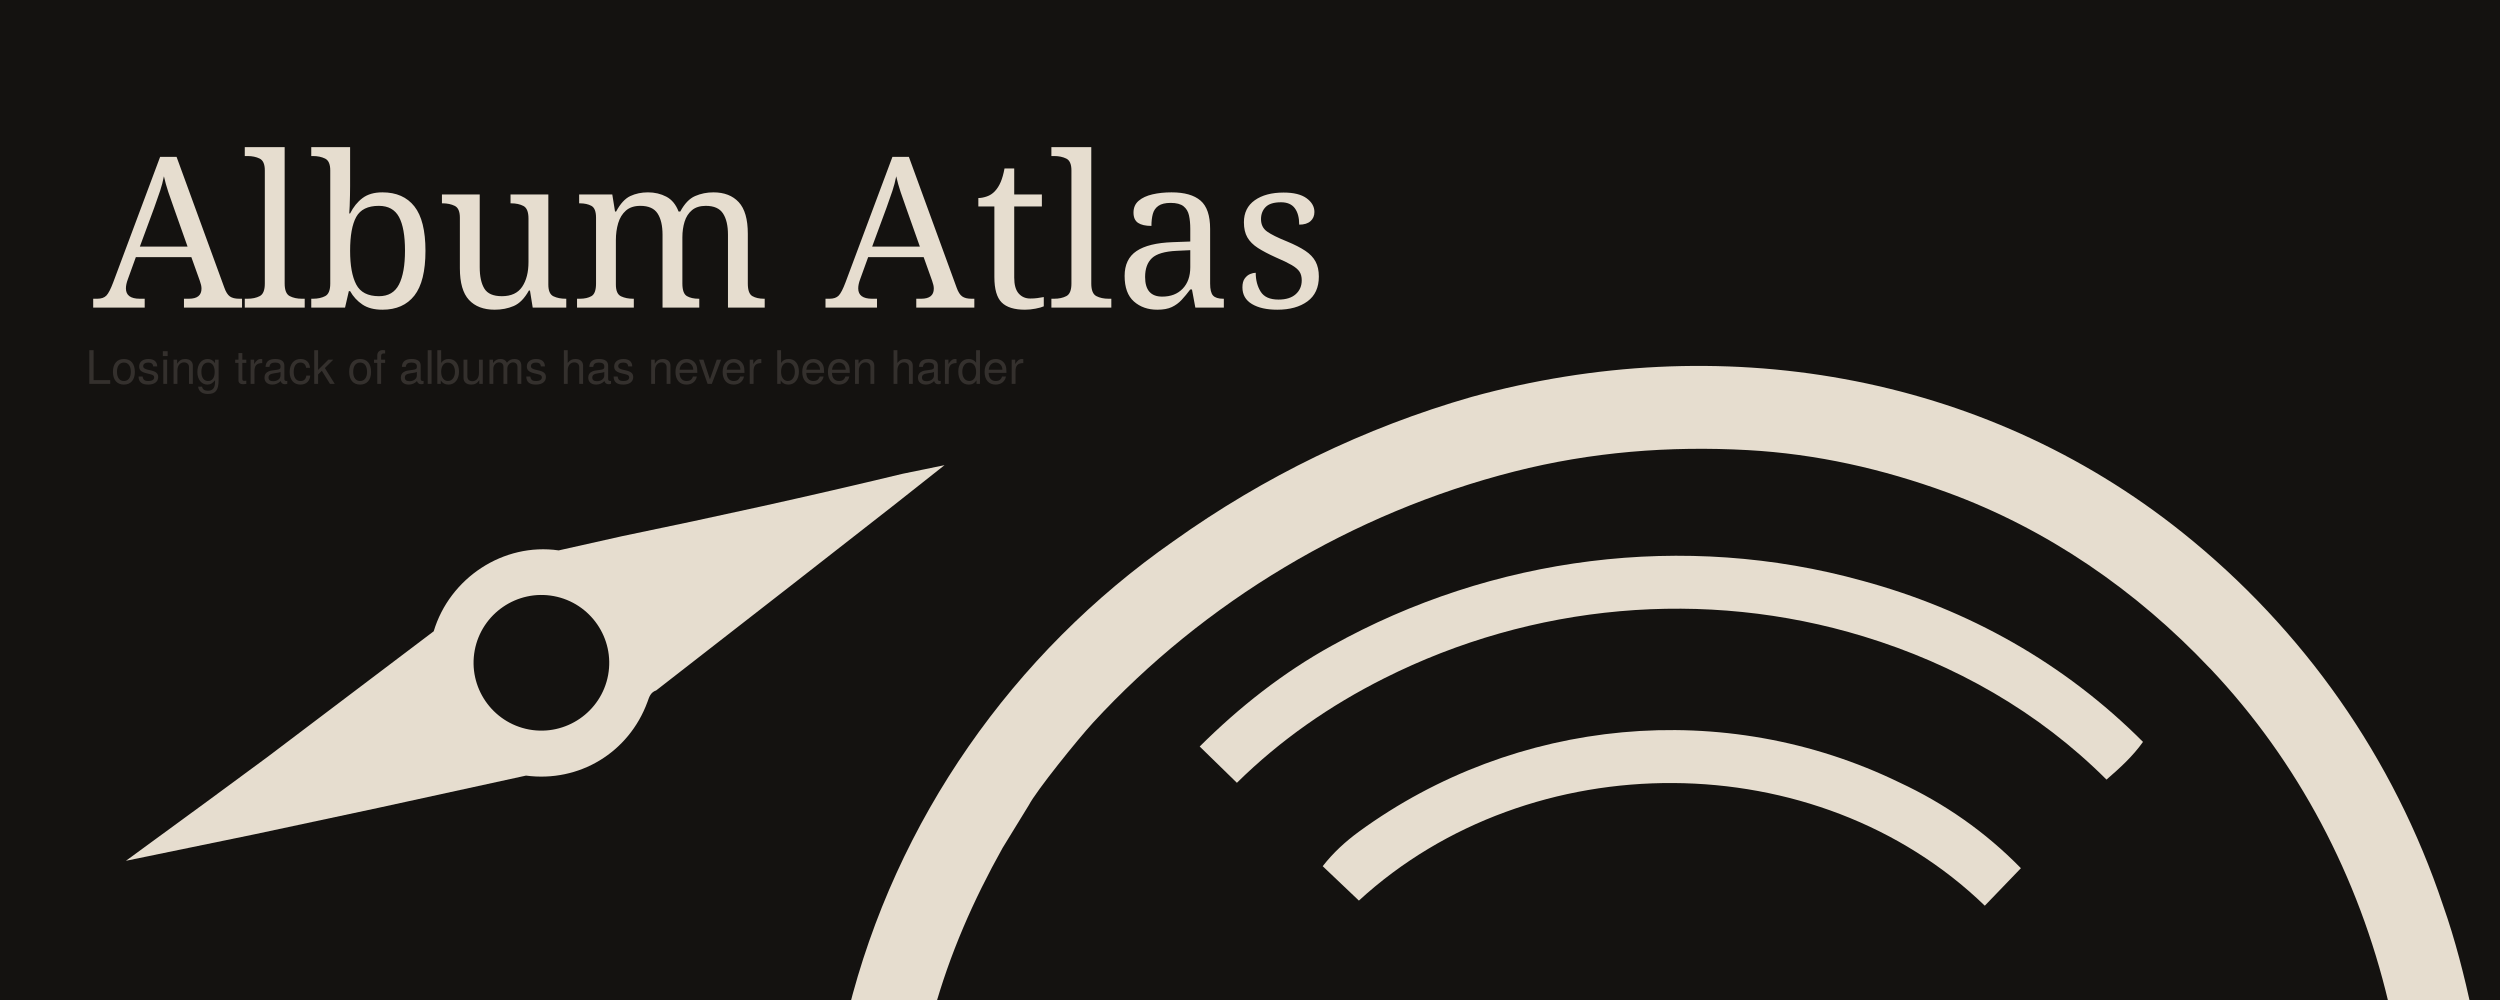
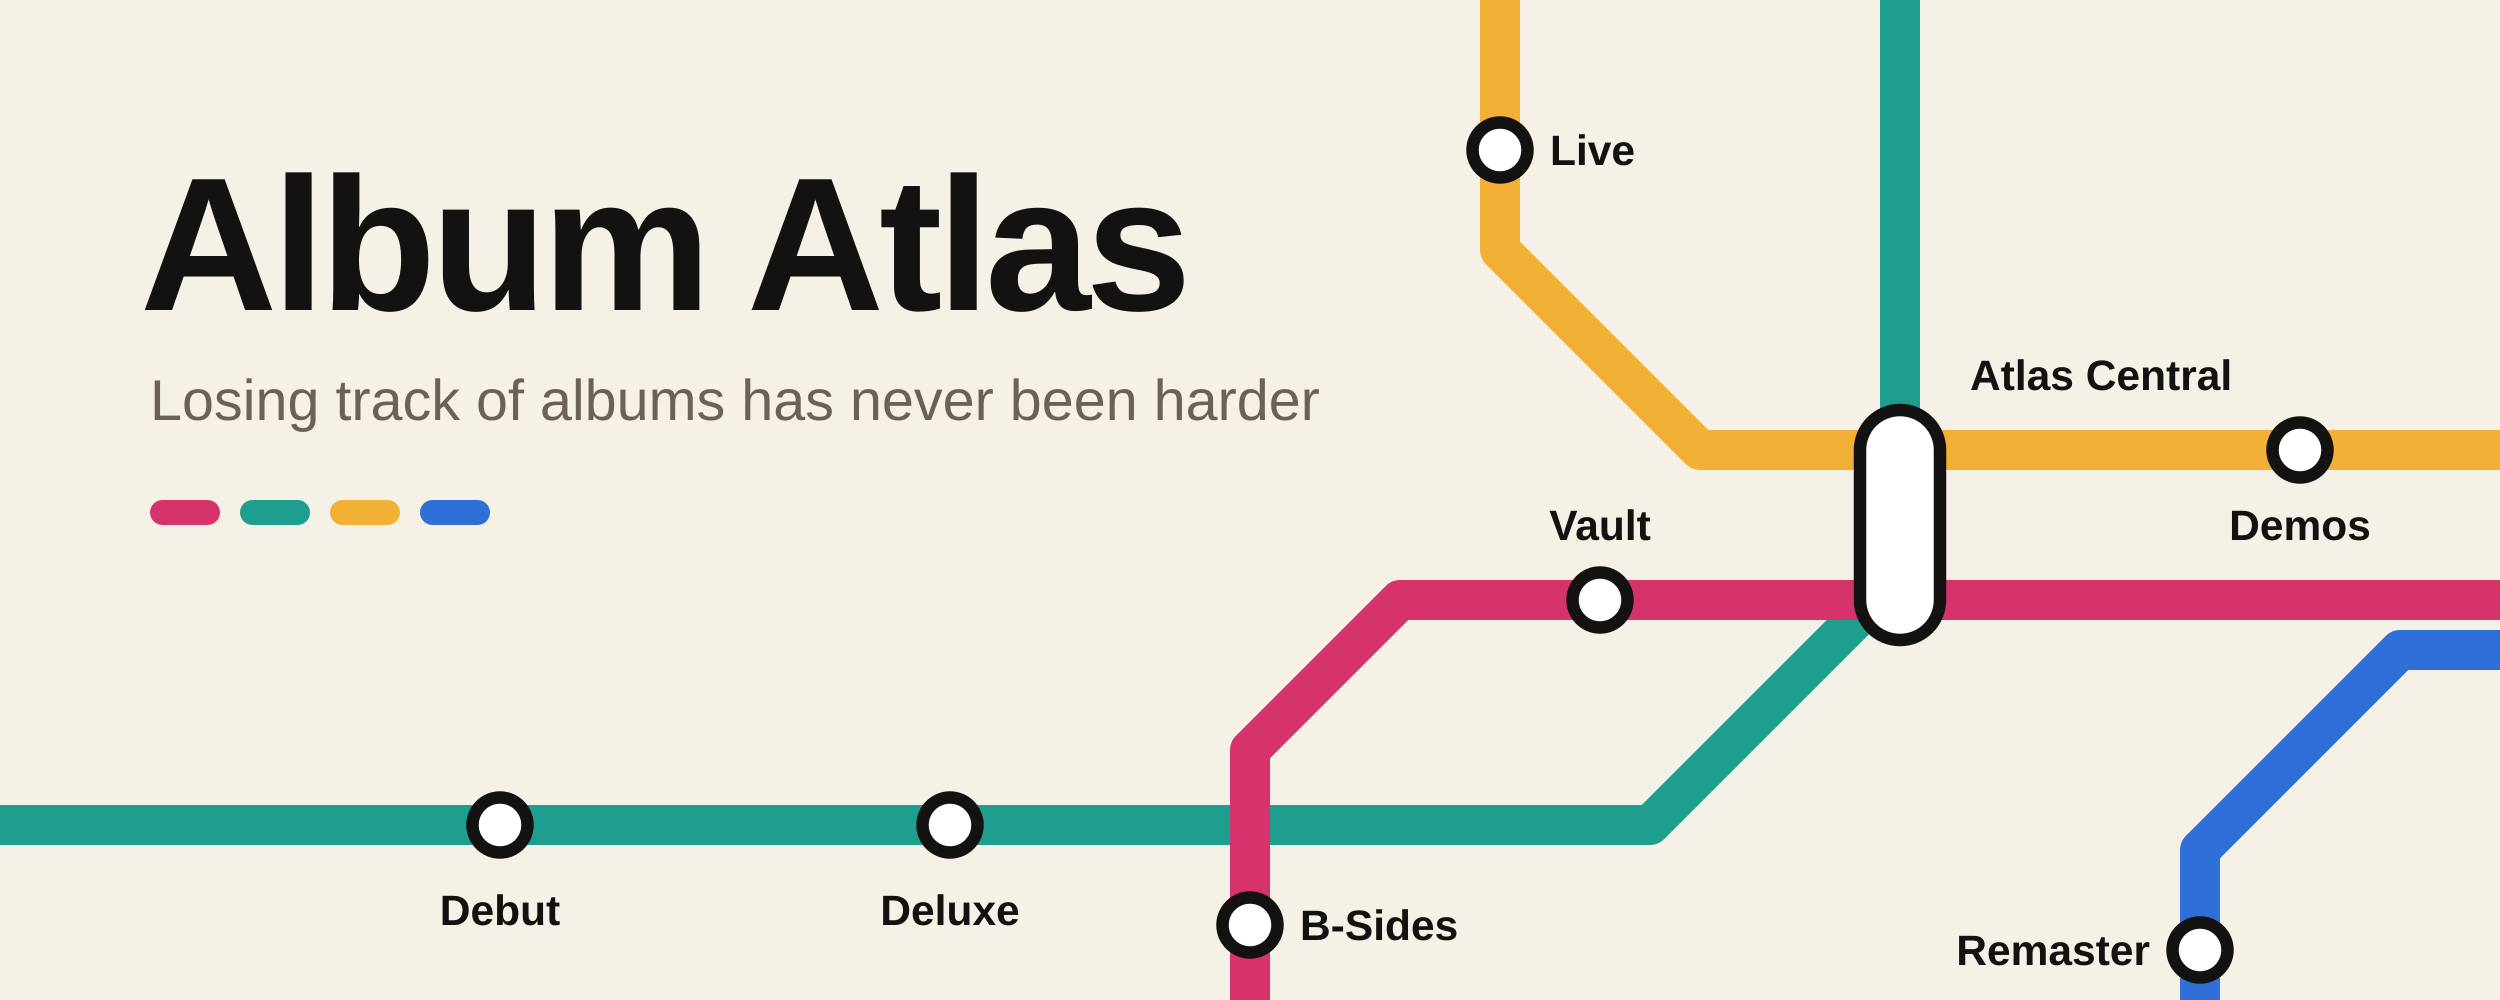
- <svg xmlns="http://www.w3.org/2000/svg" id="Layer_1" version="1.1" viewBox="0 0 2500 1000">
-   <defs>
-     <style>
-       .st0 {
-         font-family: Georgia, Georgia;
-         font-size: 211.1px;
-       }
- 
-       .st0, .st1 {
-         fill: #e6ddcf;
-       }
- 
-       .st2 {
-         fill: #141210;
-       }
- 
-       .st3 {
-         fill: #34302d;
-         font-family: HelveticaNeue, 'Helvetica Neue';
-         font-size: 46.2px;
-       }
-     </style>
-   </defs>
-   <rect class="st2" x="-9.4" y="-9.7" width="2515.5" height="1014.9" />
+ <svg xmlns="http://www.w3.org/2000/svg" viewBox="0 0 500 200">
+   <style>.out{font-family:Outfit,"Avenir Next","Helvetica Neue",Arial,sans-serif}</style>
+   <rect width="500" height="200" fill="#f6f1e7" />
+   <g fill="none" stroke-width="8" stroke-linecap="round" stroke-linejoin="round">
+     <path d="M-10 165 H330 L380 115 V-10" stroke="#1e9e8f" />
+     <path d="M300 -10 V50 L340 90 H520" stroke="#f2b134" />
+     <path d="M440 215 V170 L480 130 H520" stroke="#2f6fd8" />
+     <path d="M250 215 V150 L280 120 H520" stroke="#d6336c" />
+   </g>
+   <g fill="#fff" stroke="#141210" stroke-width="2.5">
+     <circle cx="100" cy="165" r="5.5" />
+     <circle cx="190" cy="165" r="5.5" />
+     <circle cx="250" cy="185" r="5.5" />
+     <circle cx="320" cy="120" r="5.5" />
+     <circle cx="300" cy="30" r="5.5" />
+     <circle cx="440" cy="190" r="5.5" />
+     <circle cx="460" cy="90" r="5.5" />
+     <rect x="372" y="82" width="16" height="46" rx="8" />
+   </g>
+   <g class="out" font-size="8.5" font-weight="600" fill="#141210">
+     <text x="100" y="185" text-anchor="middle">Debut</text>
+     <text x="190" y="185" text-anchor="middle">Deluxe</text>
+     <text x="260" y="188">B-Sides</text>
+     <text x="320" y="108" text-anchor="middle">Vault</text>
+     <text x="310" y="33">Live</text>
+     <text x="430" y="193" text-anchor="end">Remaster</text>
+     <text x="460" y="108" text-anchor="middle">Demos</text>
+     <text x="394" y="78" font-weight="800">Atlas Central</text>
+   </g>
+   <text class="out" x="28" y="62" font-size="38" font-weight="800" fill="#141210" letter-spacing="-1">Album Atlas</text>
+   <text class="out" x="30" y="84" font-size="11.5" fill="#6b6257">Losing track of albums has never been harder</text>
  <g>
-     <path class="st1" d="M2209.8,668.2c-73.8-78.1-162.8-139.3-262.7-175.8-64.7-23.6-130.8-38.5-199.4-42.3-78.4-4.3-156.2,1.8-233.3,21.4-162,41.2-310.1,130.3-421.3,251.1-15.4,16.8-56.9,68.3-64.3,82.6l-26.2,42.7c-29.3,52.4-52.8,105.8-69.1,164.6l-85.5-.4c47.7-192,165.1-359.1,325.6-471,90.4-64.5,190.7-113.4,298.1-144.2,246.5-67.8,509.8-25.1,710.7,135.6,121,96.8,211.4,225.3,260.6,372.7,12.3,34.7,21.2,70.3,29.2,106.8l-83.8-9.8c-29.7-125.2-90.1-240.7-178.5-334Z" />
-     <path class="st1" d="M2143,741.9c-10.4,14.6-23,26-36.5,37.7-68-68-151.8-115.4-243-143.2-159-48.5-331.1-32.6-479.3,41.9-54,27.1-103.7,61.5-147.3,104.5l-37.2-36.3c40.1-39.9,83.6-74,131.9-100.7,160.7-89.5,352.7-114.5,530.9-65,105.7,28.7,201.5,81.9,280.5,161.1Z" />
-     <path class="st1" d="M2020.9,868.2l-36.1,37.5c-167.9-162.5-454.1-162.9-625.9-5.1l-36.2-34.4c10.6-13.6,22.9-24.8,36.3-34.6,156.6-114.2,365.5-134.2,540.5-49.1,44.9,20.9,85.7,49.2,121.3,85.6Z" />
+     <rect x="30" y="100" width="14" height="5" rx="2.5" fill="#d6336c" />
+     <rect x="48" y="100" width="14" height="5" rx="2.5" fill="#1e9e8f" />
+     <rect x="66" y="100" width="14" height="5" rx="2.5" fill="#f2b134" />
+     <rect x="84" y="100" width="14" height="5" rx="2.5" fill="#2f6fd8" />
  </g>
-   <text class="st0" transform="translate(93.2 307.6)">
-     <tspan x="0" y="0">Album Atlas</tspan>
-   </text>
-   <path class="st1" d="M944.6,465.1l-50.5,39.9-101,78.9-136.9,106.5c-5.8,2-7,6.7-8.7,11.4-18.7,51.1-68.6,80.8-121.5,73.8l-147.5,32.2-124,26.5-128.6,26.5,81.1-59.3,60.3-44.4,166.4-125.8c16-53.3,69.6-88.9,125-80.9l63.3-14.2c93.9-19.4,187.2-39.9,280.5-62.4l42.3-8.7ZM474.7,650.4c-6.8,36.8,17.5,72.2,54.3,79.1,36.8,6.8,72.2-17.5,79.1-54.3,6.8-36.8-17.5-72.2-54.3-79.1-36.8-6.8-72.2,17.5-79.1,54.3Z" />
-   <text />
-   <text />
-   <text class="st3" transform="translate(85.6 383.9)">
-     <tspan x="0" y="0">Losing track of albums has never been harder</tspan>
-   </text>
</svg>
